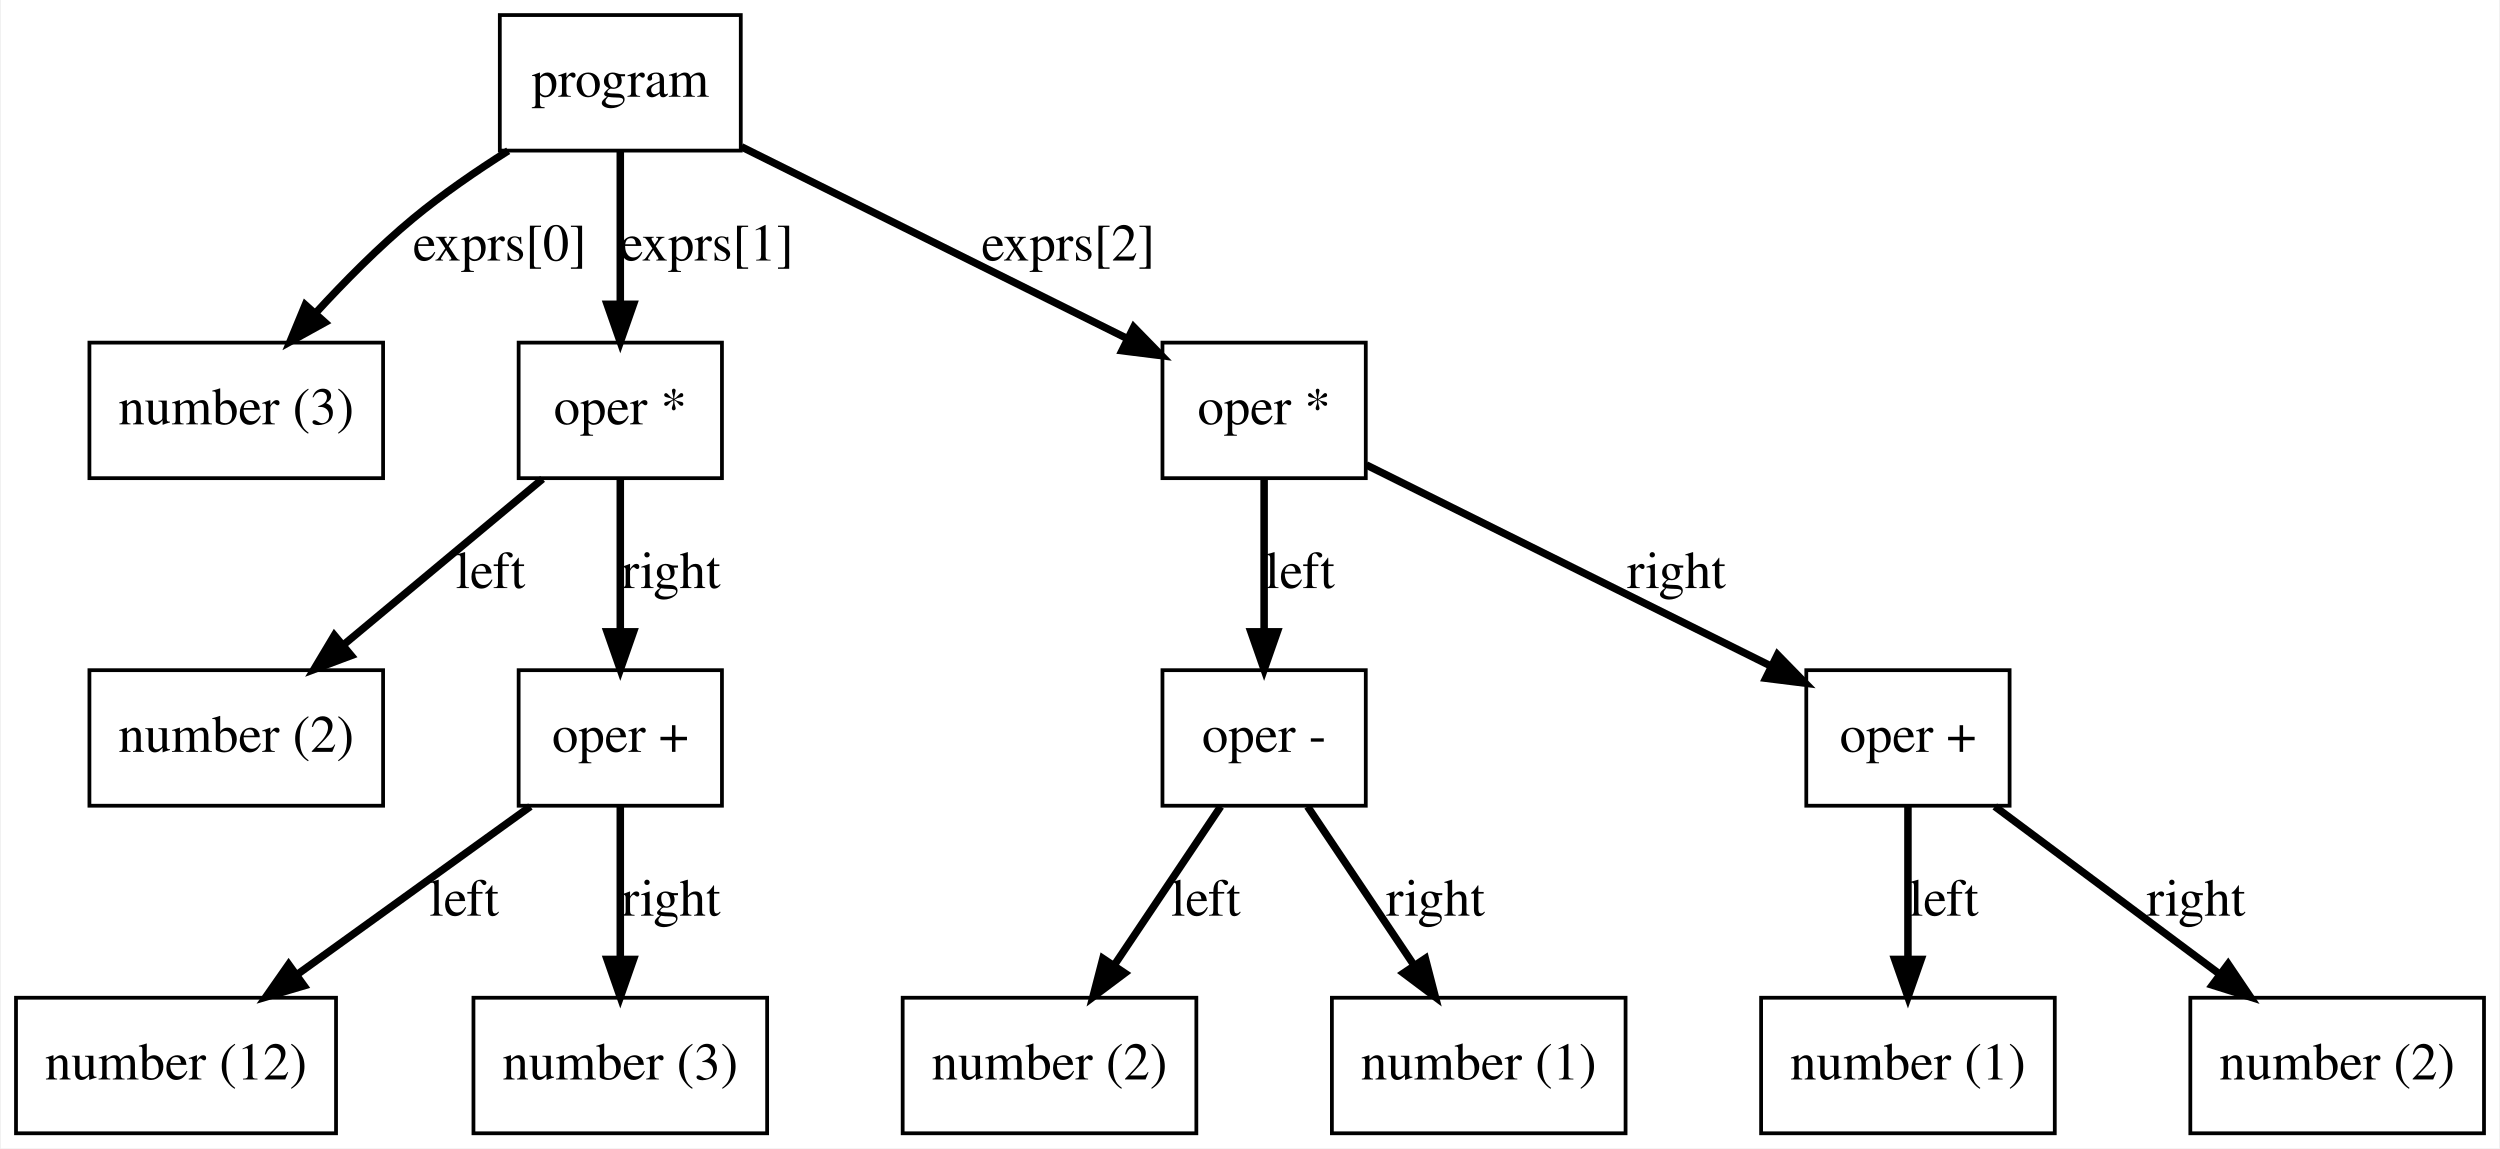
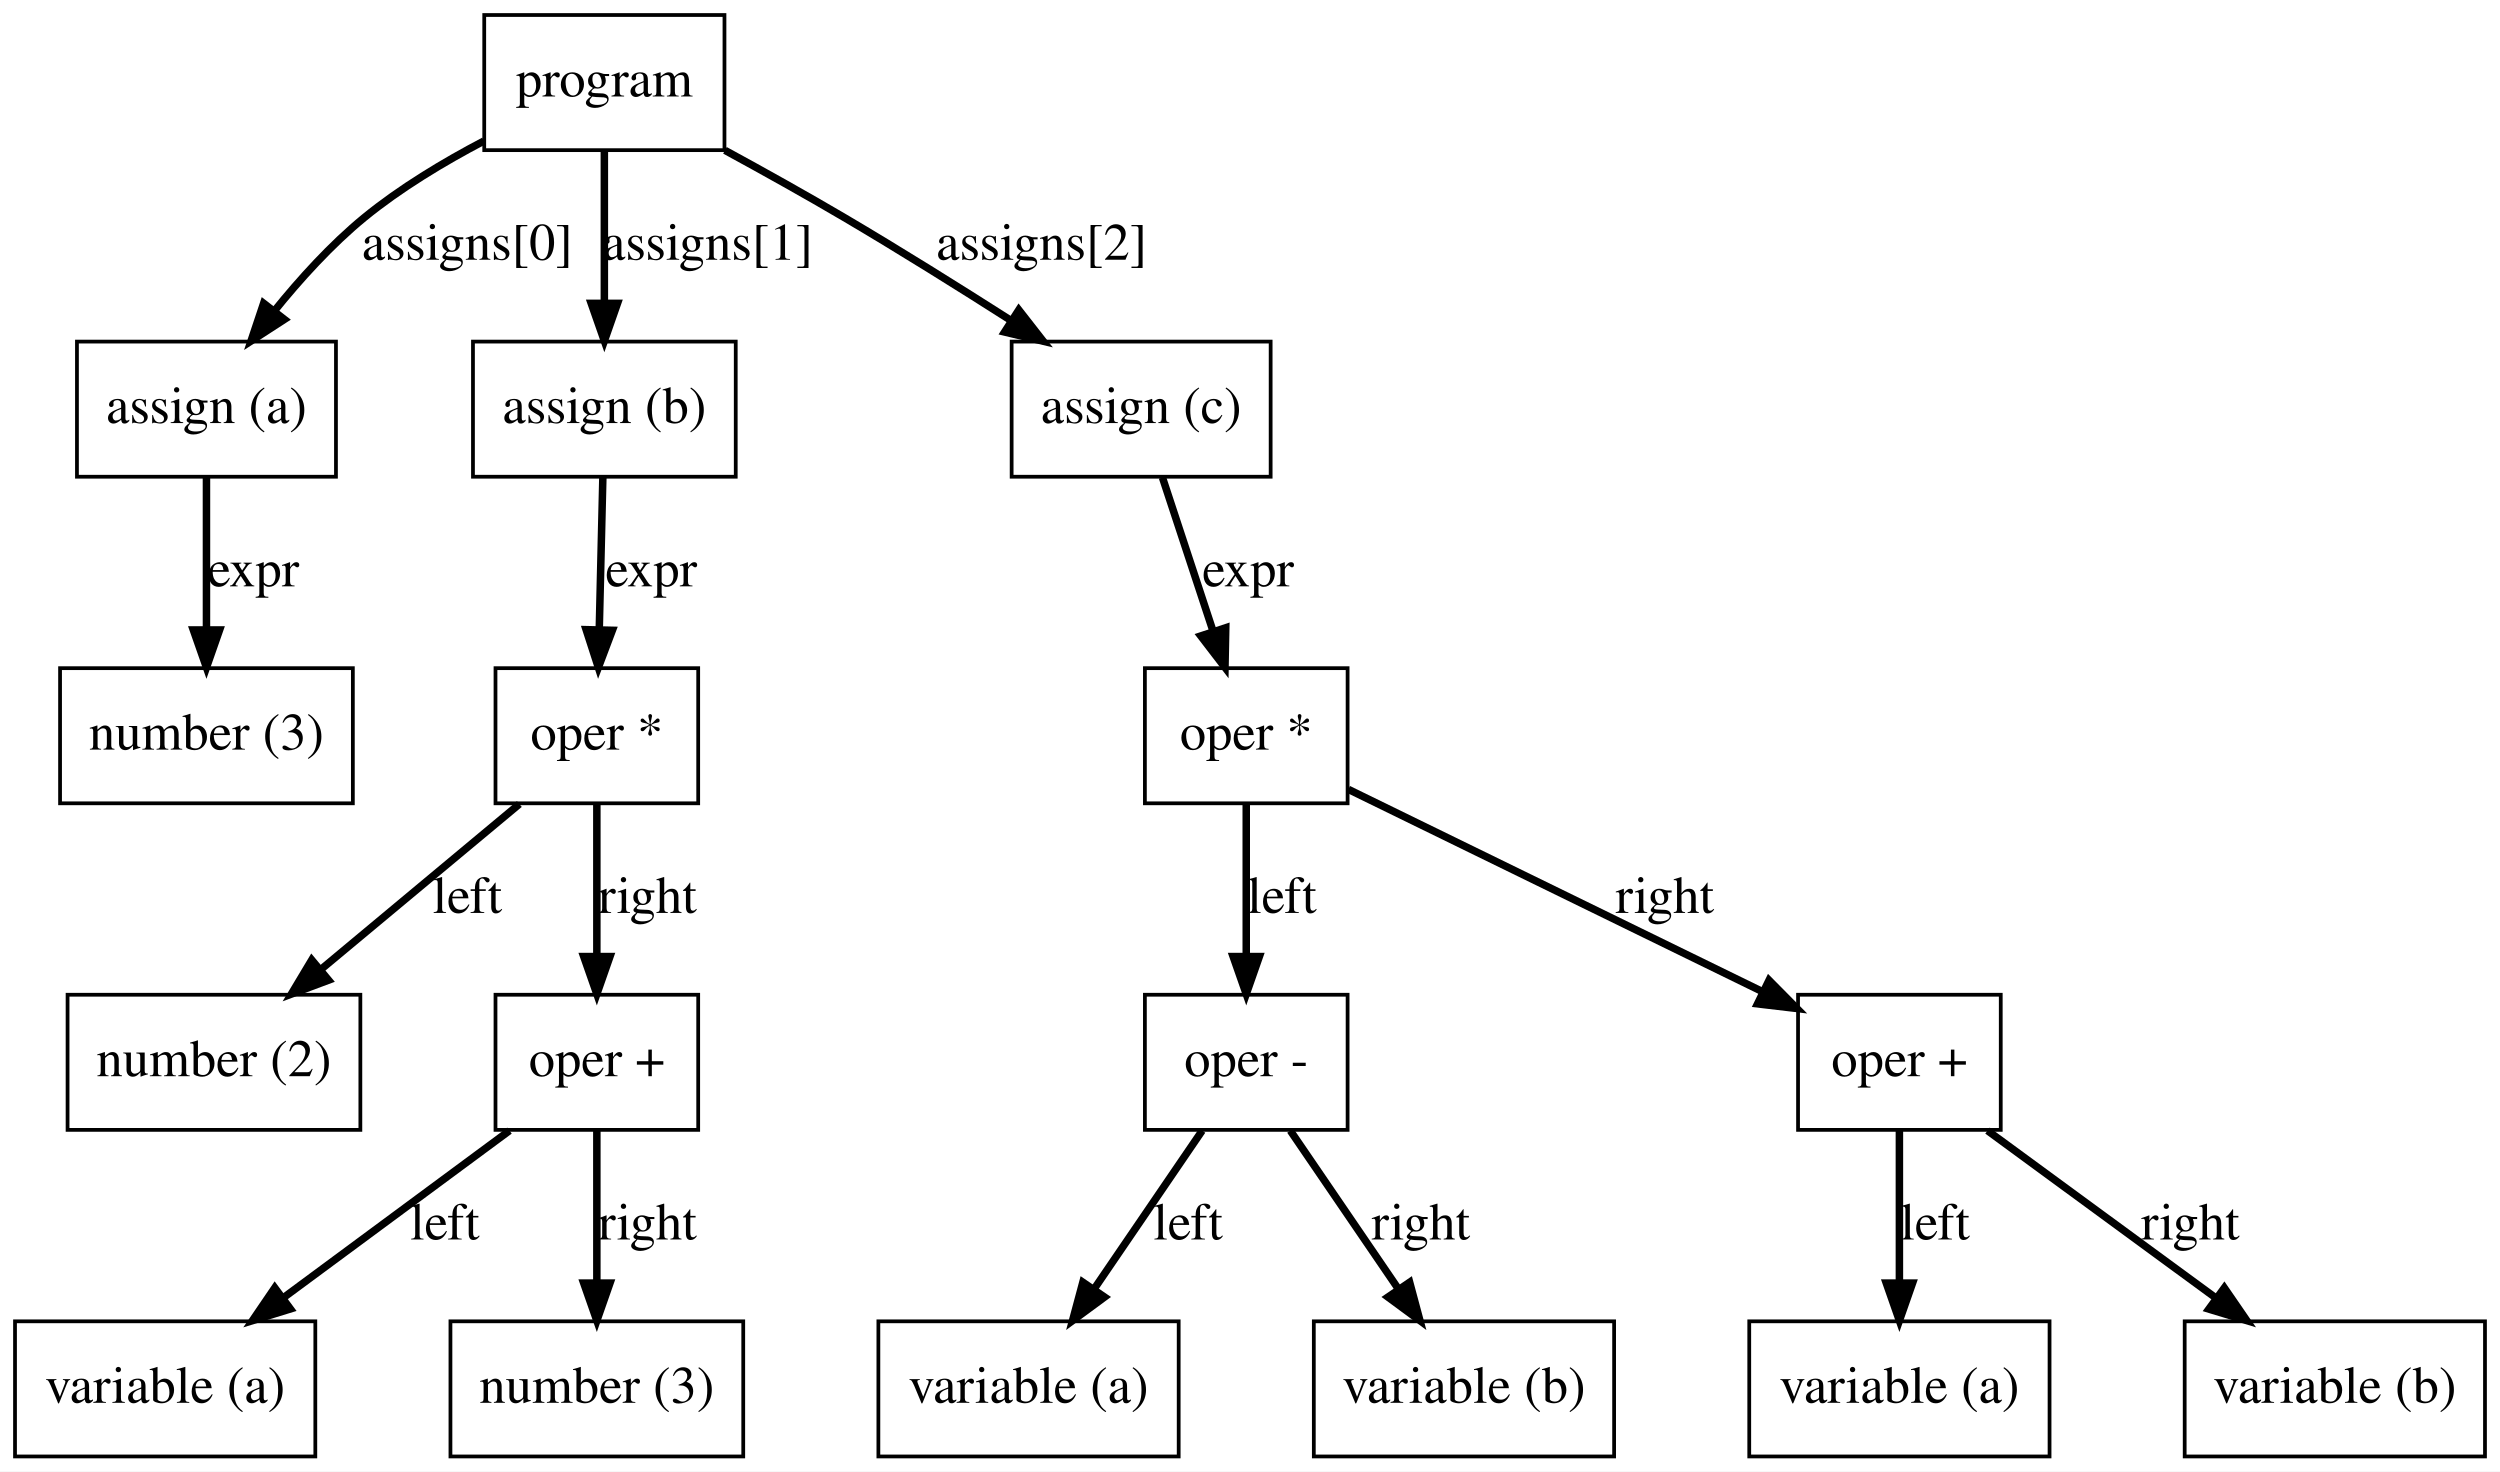
- <svg xmlns="http://www.w3.org/2000/svg" width="664pt" height="305pt" viewBox="0.00 0.00 663.50 305.00">
-   <g id="graph0" class="graph" transform="scale(1 1) rotate(0) translate(4 301)">
-     <polygon fill="white" stroke="transparent" points="-4,4 -4,-301 659.5,-301 659.5,4 -4,4" />
+ <svg xmlns="http://www.w3.org/2000/svg" width="666pt" height="392pt" viewBox="0.00 0.00 666.00 392.00">
+   <g id="graph0" class="graph" transform="scale(1 1) rotate(0) translate(4 388)">
+     <polygon fill="white" stroke="transparent" points="-4,4 -4,-388 662,-388 662,4 -4,4" />
    <g id="node1" class="node">
-       <polygon fill="none" stroke="black" points="192.5,-297 128.5,-297 128.5,-261 192.5,-261 192.5,-297" />
-       <text text-anchor="middle" x="160.5" y="-275.3" font-family="Times,serif" font-size="14.00">program</text>
+       <polygon fill="none" stroke="black" points="189,-384 125,-384 125,-348 189,-348 189,-384" />
+       <text text-anchor="middle" x="157" y="-362.3" font-family="Times,serif" font-size="14.00">program</text>
    </g>
    <g id="node2" class="node">
-       <polygon fill="none" stroke="black" points="97.5,-210 19.5,-210 19.5,-174 97.5,-174 97.5,-210" />
-       <text text-anchor="middle" x="58.5" y="-188.3" font-family="Times,serif" font-size="14.00">number (3)</text>
+       <polygon fill="none" stroke="black" points="85.5,-297 16.5,-297 16.5,-261 85.5,-261 85.5,-297" />
+       <text text-anchor="middle" x="51" y="-275.3" font-family="Times,serif" font-size="14.00">assign (a)</text>
+     </g>
+     <g id="edge2" class="edge">
+       <path fill="none" stroke="black" stroke-width="2" d="M124.93,-350.45C114.23,-344.84 102.6,-337.86 93,-330 84.23,-322.81 75.9,-313.61 69,-305.06" />
+       <polygon fill="black" stroke="black" stroke-width="2" points="71.76,-302.91 62.87,-297.15 66.23,-307.2 71.76,-302.91" />
+       <text text-anchor="middle" x="120.5" y="-318.8" font-family="Times,serif" font-size="14.00">assigns[0]</text>
+     </g>
+     <g id="node4" class="node">
+       <polygon fill="none" stroke="black" points="192,-297 122,-297 122,-261 192,-261 192,-297" />
+       <text text-anchor="middle" x="157" y="-275.3" font-family="Times,serif" font-size="14.00">assign (b)</text>
+     </g>
+     <g id="edge8" class="edge">
+       <path fill="none" stroke="black" stroke-width="2" d="M157,-347.8C157,-336.16 157,-320.55 157,-307.24" />
+       <polygon fill="black" stroke="black" stroke-width="2" points="160.5,-307.18 157,-297.18 153.5,-307.18 160.5,-307.18" />
+       <text text-anchor="middle" x="184.5" y="-318.8" font-family="Times,serif" font-size="14.00">assigns[1]</text>
+     </g>
+     <g id="node10" class="node">
+       <polygon fill="none" stroke="black" points="334.5,-297 265.5,-297 265.5,-261 334.5,-261 334.5,-297" />
+       <text text-anchor="middle" x="300" y="-275.3" font-family="Times,serif" font-size="14.00">assign (c)</text>
+     </g>
+     <g id="edge16" class="edge">
+       <path fill="none" stroke="black" stroke-width="2" d="M189.13,-347.95C199.39,-342.37 210.74,-336.04 221,-330 235.68,-321.35 251.61,-311.38 265.3,-302.64" />
+       <polygon fill="black" stroke="black" stroke-width="2" points="267.41,-305.44 273.93,-297.09 263.62,-299.55 267.41,-305.44" />
+       <text text-anchor="middle" x="273.5" y="-318.8" font-family="Times,serif" font-size="14.00">assigns[2]</text>
+     </g>
+     <g id="node3" class="node">
+       <polygon fill="none" stroke="black" points="90,-210 12,-210 12,-174 90,-174 90,-210" />
+       <text text-anchor="middle" x="51" y="-188.3" font-family="Times,serif" font-size="14.00">number (3)</text>
    </g>
    <g id="edge1" class="edge">
-       <path fill="none" stroke="black" stroke-width="2" d="M130.73,-260.95C122.27,-255.61 113.26,-249.42 105.5,-243 96.37,-235.44 87.23,-226.2 79.47,-217.73" />
-       <polygon fill="black" stroke="black" stroke-width="2" points="82.05,-215.36 72.78,-210.24 76.83,-220.03 82.05,-215.36" />
-       <text text-anchor="middle" x="128.5" y="-231.8" font-family="Times,serif" font-size="14.00">exprs[0]</text>
+       <path fill="none" stroke="black" stroke-width="2" d="M51,-260.8C51,-249.16 51,-233.55 51,-220.24" />
+       <polygon fill="black" stroke="black" stroke-width="2" points="54.5,-220.18 51,-210.18 47.5,-220.18 54.5,-220.18" />
+       <text text-anchor="middle" x="63.5" y="-231.8" font-family="Times,serif" font-size="14.00">expr</text>
    </g>
-     <g id="node3" class="node">
-       <polygon fill="none" stroke="black" points="187.5,-210 133.5,-210 133.5,-174 187.5,-174 187.5,-210" />
-       <text text-anchor="middle" x="160.5" y="-188.3" font-family="Times,serif" font-size="14.00">oper *</text>
+     <g id="node5" class="node">
+       <polygon fill="none" stroke="black" points="182,-210 128,-210 128,-174 182,-174 182,-210" />
+       <text text-anchor="middle" x="155" y="-188.3" font-family="Times,serif" font-size="14.00">oper *</text>
+     </g>
+     <g id="edge7" class="edge">
+       <path fill="none" stroke="black" stroke-width="2" d="M156.6,-260.8C156.32,-249.16 155.95,-233.55 155.64,-220.24" />
+       <polygon fill="black" stroke="black" stroke-width="2" points="159.14,-220.09 155.4,-210.18 152.14,-220.26 159.14,-220.09" />
+       <text text-anchor="middle" x="169.5" y="-231.8" font-family="Times,serif" font-size="14.00">expr</text>
+     </g>
+     <g id="node6" class="node">
+       <polygon fill="none" stroke="black" points="92,-123 14,-123 14,-87 92,-87 92,-123" />
+       <text text-anchor="middle" x="53" y="-101.3" font-family="Times,serif" font-size="14.00">number (2)</text>
+     </g>
+     <g id="edge3" class="edge">
+       <path fill="none" stroke="black" stroke-width="2" d="M134.36,-173.8C119.15,-161.13 98.28,-143.73 81.49,-129.74" />
+       <polygon fill="black" stroke="black" stroke-width="2" points="83.53,-126.89 73.61,-123.18 79.05,-132.27 83.53,-126.89" />
+       <text text-anchor="middle" x="120.5" y="-144.8" font-family="Times,serif" font-size="14.00">left</text>
+     </g>
+     <g id="node7" class="node">
+       <polygon fill="none" stroke="black" points="182,-123 128,-123 128,-87 182,-87 182,-123" />
+       <text text-anchor="middle" x="155" y="-101.3" font-family="Times,serif" font-size="14.00">oper +</text>
    </g>
    <g id="edge6" class="edge">
-       <path fill="none" stroke="black" stroke-width="2" d="M160.5,-260.8C160.5,-249.16 160.5,-233.55 160.5,-220.24" />
-       <polygon fill="black" stroke="black" stroke-width="2" points="164,-220.18 160.5,-210.18 157,-220.18 164,-220.18" />
-       <text text-anchor="middle" x="183.5" y="-231.8" font-family="Times,serif" font-size="14.00">exprs[1]</text>
+       <path fill="none" stroke="black" stroke-width="2" d="M155,-173.8C155,-162.16 155,-146.55 155,-133.24" />
+       <polygon fill="black" stroke="black" stroke-width="2" points="158.5,-133.18 155,-123.18 151.5,-133.18 158.5,-133.18" />
+       <text text-anchor="middle" x="168.5" y="-144.8" font-family="Times,serif" font-size="14.00">right</text>
    </g>
    <g id="node8" class="node">
-       <polygon fill="none" stroke="black" points="358.5,-210 304.5,-210 304.5,-174 358.5,-174 358.5,-210" />
-       <text text-anchor="middle" x="331.5" y="-188.3" font-family="Times,serif" font-size="14.00">oper *</text>
+       <polygon fill="none" stroke="black" points="80,-36 0,-36 0,0 80,0 80,-36" />
+       <text text-anchor="middle" x="40" y="-14.3" font-family="Times,serif" font-size="14.00">variable (a)</text>
+     </g>
+     <g id="edge4" class="edge">
+       <path fill="none" stroke="black" stroke-width="2" d="M131.73,-86.8C114.35,-73.95 90.41,-56.26 71.34,-42.17" />
+       <polygon fill="black" stroke="black" stroke-width="2" points="73.36,-39.3 63.24,-36.18 69.2,-44.93 73.36,-39.3" />
+       <text text-anchor="middle" x="114.5" y="-57.8" font-family="Times,serif" font-size="14.00">left</text>
+     </g>
+     <g id="node9" class="node">
+       <polygon fill="none" stroke="black" points="194,-36 116,-36 116,0 194,0 194,-36" />
+       <text text-anchor="middle" x="155" y="-14.3" font-family="Times,serif" font-size="14.00">number (3)</text>
+     </g>
+     <g id="edge5" class="edge">
+       <path fill="none" stroke="black" stroke-width="2" d="M155,-86.8C155,-75.16 155,-59.55 155,-46.24" />
+       <polygon fill="black" stroke="black" stroke-width="2" points="158.5,-46.18 155,-36.18 151.5,-46.18 158.5,-46.18" />
+       <text text-anchor="middle" x="168.5" y="-57.8" font-family="Times,serif" font-size="14.00">right</text>
+     </g>
+     <g id="node11" class="node">
+       <polygon fill="none" stroke="black" points="355,-210 301,-210 301,-174 355,-174 355,-210" />
+       <text text-anchor="middle" x="328" y="-188.3" font-family="Times,serif" font-size="14.00">oper *</text>
+     </g>
+     <g id="edge15" class="edge">
+       <path fill="none" stroke="black" stroke-width="2" d="M305.67,-260.8C309.54,-249.05 314.75,-233.24 319.16,-219.84" />
+       <polygon fill="black" stroke="black" stroke-width="2" points="322.54,-220.77 322.34,-210.18 315.89,-218.58 322.54,-220.77" />
+       <text text-anchor="middle" x="328.5" y="-231.8" font-family="Times,serif" font-size="14.00">expr</text>
+     </g>
+     <g id="node12" class="node">
+       <polygon fill="none" stroke="black" points="355,-123 301,-123 301,-87 355,-87 355,-123" />
+       <text text-anchor="middle" x="328" y="-101.3" font-family="Times,serif" font-size="14.00">oper -</text>
+     </g>
+     <g id="edge11" class="edge">
+       <path fill="none" stroke="black" stroke-width="2" d="M328,-173.8C328,-162.16 328,-146.55 328,-133.24" />
+       <polygon fill="black" stroke="black" stroke-width="2" points="331.5,-133.18 328,-123.18 324.5,-133.18 331.5,-133.18" />
+       <text text-anchor="middle" x="337.5" y="-144.8" font-family="Times,serif" font-size="14.00">left</text>
+     </g>
+     <g id="node15" class="node">
+       <polygon fill="none" stroke="black" points="529,-123 475,-123 475,-87 529,-87 529,-123" />
+       <text text-anchor="middle" x="502" y="-101.3" font-family="Times,serif" font-size="14.00">oper +</text>
+     </g>
+     <g id="edge14" class="edge">
+       <path fill="none" stroke="black" stroke-width="2" d="M355.19,-177.72C384.85,-163.23 432.5,-139.95 465.43,-123.87" />
+       <polygon fill="black" stroke="black" stroke-width="2" points="467.27,-126.86 474.72,-119.33 464.2,-120.57 467.27,-126.86" />
+       <text text-anchor="middle" x="439.5" y="-144.8" font-family="Times,serif" font-size="14.00">right</text>
+     </g>
+     <g id="node13" class="node">
+       <polygon fill="none" stroke="black" points="310,-36 230,-36 230,0 310,0 310,-36" />
+       <text text-anchor="middle" x="270" y="-14.3" font-family="Times,serif" font-size="14.00">variable (a)</text>
+     </g>
+     <g id="edge9" class="edge">
+       <path fill="none" stroke="black" stroke-width="2" d="M316.26,-86.8C308.01,-74.7 296.82,-58.3 287.51,-44.67" />
+       <polygon fill="black" stroke="black" stroke-width="2" points="290.25,-42.46 281.72,-36.18 284.47,-46.41 290.25,-42.46" />
+       <text text-anchor="middle" x="312.5" y="-57.8" font-family="Times,serif" font-size="14.00">left</text>
+     </g>
+     <g id="node14" class="node">
+       <polygon fill="none" stroke="black" points="426,-36 346,-36 346,0 426,0 426,-36" />
+       <text text-anchor="middle" x="386" y="-14.3" font-family="Times,serif" font-size="14.00">variable (b)</text>
+     </g>
+     <g id="edge10" class="edge">
+       <path fill="none" stroke="black" stroke-width="2" d="M339.74,-86.8C347.99,-74.7 359.18,-58.3 368.49,-44.67" />
+       <polygon fill="black" stroke="black" stroke-width="2" points="371.53,-46.41 374.28,-36.18 365.75,-42.46 371.53,-46.41" />
+       <text text-anchor="middle" x="374.5" y="-57.8" font-family="Times,serif" font-size="14.00">right</text>
+     </g>
+     <g id="node16" class="node">
+       <polygon fill="none" stroke="black" points="542,-36 462,-36 462,0 542,0 542,-36" />
+       <text text-anchor="middle" x="502" y="-14.3" font-family="Times,serif" font-size="14.00">variable (a)</text>
+     </g>
+     <g id="edge12" class="edge">
+       <path fill="none" stroke="black" stroke-width="2" d="M502,-86.8C502,-75.16 502,-59.55 502,-46.24" />
+       <polygon fill="black" stroke="black" stroke-width="2" points="505.5,-46.18 502,-36.18 498.5,-46.18 505.5,-46.18" />
+       <text text-anchor="middle" x="511.5" y="-57.8" font-family="Times,serif" font-size="14.00">left</text>
+     </g>
+     <g id="node17" class="node">
+       <polygon fill="none" stroke="black" points="658,-36 578,-36 578,0 658,0 658,-36" />
+       <text text-anchor="middle" x="618" y="-14.3" font-family="Times,serif" font-size="14.00">variable (b)</text>
    </g>
    <g id="edge13" class="edge">
-       <path fill="none" stroke="black" stroke-width="2" d="M192.66,-262.01C221.86,-247.5 264.87,-226.12 295.27,-211.01" />
-       <polygon fill="black" stroke="black" stroke-width="2" points="296.87,-214.12 304.27,-206.54 293.76,-207.85 296.87,-214.12" />
-       <text text-anchor="middle" x="279.5" y="-231.8" font-family="Times,serif" font-size="14.00">exprs[2]</text>
-     </g>
-     <g id="node4" class="node">
-       <polygon fill="none" stroke="black" points="97.5,-123 19.5,-123 19.5,-87 97.5,-87 97.5,-123" />
-       <text text-anchor="middle" x="58.5" y="-101.3" font-family="Times,serif" font-size="14.00">number (2)</text>
-     </g>
-     <g id="edge2" class="edge">
-       <path fill="none" stroke="black" stroke-width="2" d="M139.86,-173.8C124.65,-161.13 103.78,-143.73 86.99,-129.74" />
-       <polygon fill="black" stroke="black" stroke-width="2" points="89.03,-126.89 79.11,-123.18 84.55,-132.27 89.03,-126.89" />
-       <text text-anchor="middle" x="126" y="-144.8" font-family="Times,serif" font-size="14.00">left</text>
-     </g>
-     <g id="node5" class="node">
-       <polygon fill="none" stroke="black" points="187.5,-123 133.5,-123 133.5,-87 187.5,-87 187.5,-123" />
-       <text text-anchor="middle" x="160.5" y="-101.3" font-family="Times,serif" font-size="14.00">oper +</text>
-     </g>
-     <g id="edge5" class="edge">
-       <path fill="none" stroke="black" stroke-width="2" d="M160.5,-173.8C160.5,-162.16 160.5,-146.55 160.5,-133.24" />
-       <polygon fill="black" stroke="black" stroke-width="2" points="164,-133.18 160.5,-123.18 157,-133.18 164,-133.18" />
-       <text text-anchor="middle" x="174" y="-144.8" font-family="Times,serif" font-size="14.00">right</text>
-     </g>
-     <g id="node6" class="node">
-       <polygon fill="none" stroke="black" points="85,-36 0,-36 0,0 85,0 85,-36" />
-       <text text-anchor="middle" x="42.5" y="-14.3" font-family="Times,serif" font-size="14.00">number (12)</text>
-     </g>
-     <g id="edge3" class="edge">
-       <path fill="none" stroke="black" stroke-width="2" d="M136.62,-86.8C118.79,-73.95 94.22,-56.26 74.66,-42.17" />
-       <polygon fill="black" stroke="black" stroke-width="2" points="76.5,-39.18 66.34,-36.18 72.41,-44.86 76.5,-39.18" />
-       <text text-anchor="middle" x="119" y="-57.8" font-family="Times,serif" font-size="14.00">left</text>
-     </g>
-     <g id="node7" class="node">
-       <polygon fill="none" stroke="black" points="199.5,-36 121.5,-36 121.5,0 199.5,0 199.5,-36" />
-       <text text-anchor="middle" x="160.5" y="-14.3" font-family="Times,serif" font-size="14.00">number (3)</text>
-     </g>
-     <g id="edge4" class="edge">
-       <path fill="none" stroke="black" stroke-width="2" d="M160.5,-86.8C160.5,-75.16 160.5,-59.55 160.5,-46.24" />
-       <polygon fill="black" stroke="black" stroke-width="2" points="164,-46.18 160.5,-36.18 157,-46.18 164,-46.18" />
-       <text text-anchor="middle" x="174" y="-57.8" font-family="Times,serif" font-size="14.00">right</text>
-     </g>
-     <g id="node9" class="node">
-       <polygon fill="none" stroke="black" points="358.5,-123 304.5,-123 304.5,-87 358.5,-87 358.5,-123" />
-       <text text-anchor="middle" x="331.5" y="-101.3" font-family="Times,serif" font-size="14.00">oper -</text>
-     </g>
-     <g id="edge9" class="edge">
-       <path fill="none" stroke="black" stroke-width="2" d="M331.5,-173.8C331.5,-162.16 331.5,-146.55 331.5,-133.24" />
-       <polygon fill="black" stroke="black" stroke-width="2" points="335,-133.18 331.5,-123.18 328,-133.18 335,-133.18" />
-       <text text-anchor="middle" x="341" y="-144.8" font-family="Times,serif" font-size="14.00">left</text>
-     </g>
-     <g id="node12" class="node">
-       <polygon fill="none" stroke="black" points="529.5,-123 475.5,-123 475.5,-87 529.5,-87 529.5,-123" />
-       <text text-anchor="middle" x="502.5" y="-101.3" font-family="Times,serif" font-size="14.00">oper +</text>
-     </g>
-     <g id="edge12" class="edge">
-       <path fill="none" stroke="black" stroke-width="2" d="M358.6,-177.53C387.65,-163.09 433.95,-140.08 466.15,-124.07" />
-       <polygon fill="black" stroke="black" stroke-width="2" points="467.85,-127.13 475.25,-119.55 464.74,-120.86 467.85,-127.13" />
-       <text text-anchor="middle" x="441" y="-144.8" font-family="Times,serif" font-size="14.00">right</text>
-     </g>
-     <g id="node10" class="node">
-       <polygon fill="none" stroke="black" points="313.5,-36 235.5,-36 235.5,0 313.5,0 313.5,-36" />
-       <text text-anchor="middle" x="274.5" y="-14.3" font-family="Times,serif" font-size="14.00">number (2)</text>
-     </g>
-     <g id="edge7" class="edge">
-       <path fill="none" stroke="black" stroke-width="2" d="M319.97,-86.8C311.85,-74.7 300.86,-58.3 291.71,-44.67" />
-       <polygon fill="black" stroke="black" stroke-width="2" points="294.49,-42.53 286.02,-36.18 288.68,-46.43 294.49,-42.53" />
-       <text text-anchor="middle" x="316" y="-57.8" font-family="Times,serif" font-size="14.00">left</text>
-     </g>
-     <g id="node11" class="node">
-       <polygon fill="none" stroke="black" points="427.5,-36 349.5,-36 349.5,0 427.5,0 427.5,-36" />
-       <text text-anchor="middle" x="388.5" y="-14.3" font-family="Times,serif" font-size="14.00">number (1)</text>
-     </g>
-     <g id="edge8" class="edge">
-       <path fill="none" stroke="black" stroke-width="2" d="M343.03,-86.8C351.15,-74.7 362.14,-58.3 371.29,-44.67" />
-       <polygon fill="black" stroke="black" stroke-width="2" points="374.32,-46.43 376.98,-36.18 368.51,-42.53 374.32,-46.43" />
-       <text text-anchor="middle" x="377" y="-57.8" font-family="Times,serif" font-size="14.00">right</text>
-     </g>
-     <g id="node13" class="node">
-       <polygon fill="none" stroke="black" points="541.5,-36 463.5,-36 463.5,0 541.5,0 541.5,-36" />
-       <text text-anchor="middle" x="502.5" y="-14.3" font-family="Times,serif" font-size="14.00">number (1)</text>
-     </g>
-     <g id="edge10" class="edge">
-       <path fill="none" stroke="black" stroke-width="2" d="M502.5,-86.8C502.5,-75.16 502.5,-59.55 502.5,-46.24" />
-       <polygon fill="black" stroke="black" stroke-width="2" points="506,-46.18 502.5,-36.18 499,-46.18 506,-46.18" />
-       <text text-anchor="middle" x="512" y="-57.8" font-family="Times,serif" font-size="14.00">left</text>
-     </g>
-     <g id="node14" class="node">
-       <polygon fill="none" stroke="black" points="655.5,-36 577.5,-36 577.5,0 655.5,0 655.5,-36" />
-       <text text-anchor="middle" x="616.5" y="-14.3" font-family="Times,serif" font-size="14.00">number (2)</text>
-     </g>
-     <g id="edge11" class="edge">
-       <path fill="none" stroke="black" stroke-width="2" d="M525.57,-86.8C542.8,-73.95 566.53,-56.26 585.43,-42.17" />
-       <polygon fill="black" stroke="black" stroke-width="2" points="587.54,-44.96 593.46,-36.18 583.36,-39.35 587.54,-44.96" />
-       <text text-anchor="middle" x="579" y="-57.8" font-family="Times,serif" font-size="14.00">right</text>
+       <path fill="none" stroke="black" stroke-width="2" d="M525.47,-86.8C543.01,-73.95 567.15,-56.26 586.38,-42.17" />
+       <polygon fill="black" stroke="black" stroke-width="2" points="588.56,-44.91 594.56,-36.18 584.43,-39.26 588.56,-44.91" />
+       <text text-anchor="middle" x="579.5" y="-57.8" font-family="Times,serif" font-size="14.00">right</text>
    </g>
  </g>
</svg>
